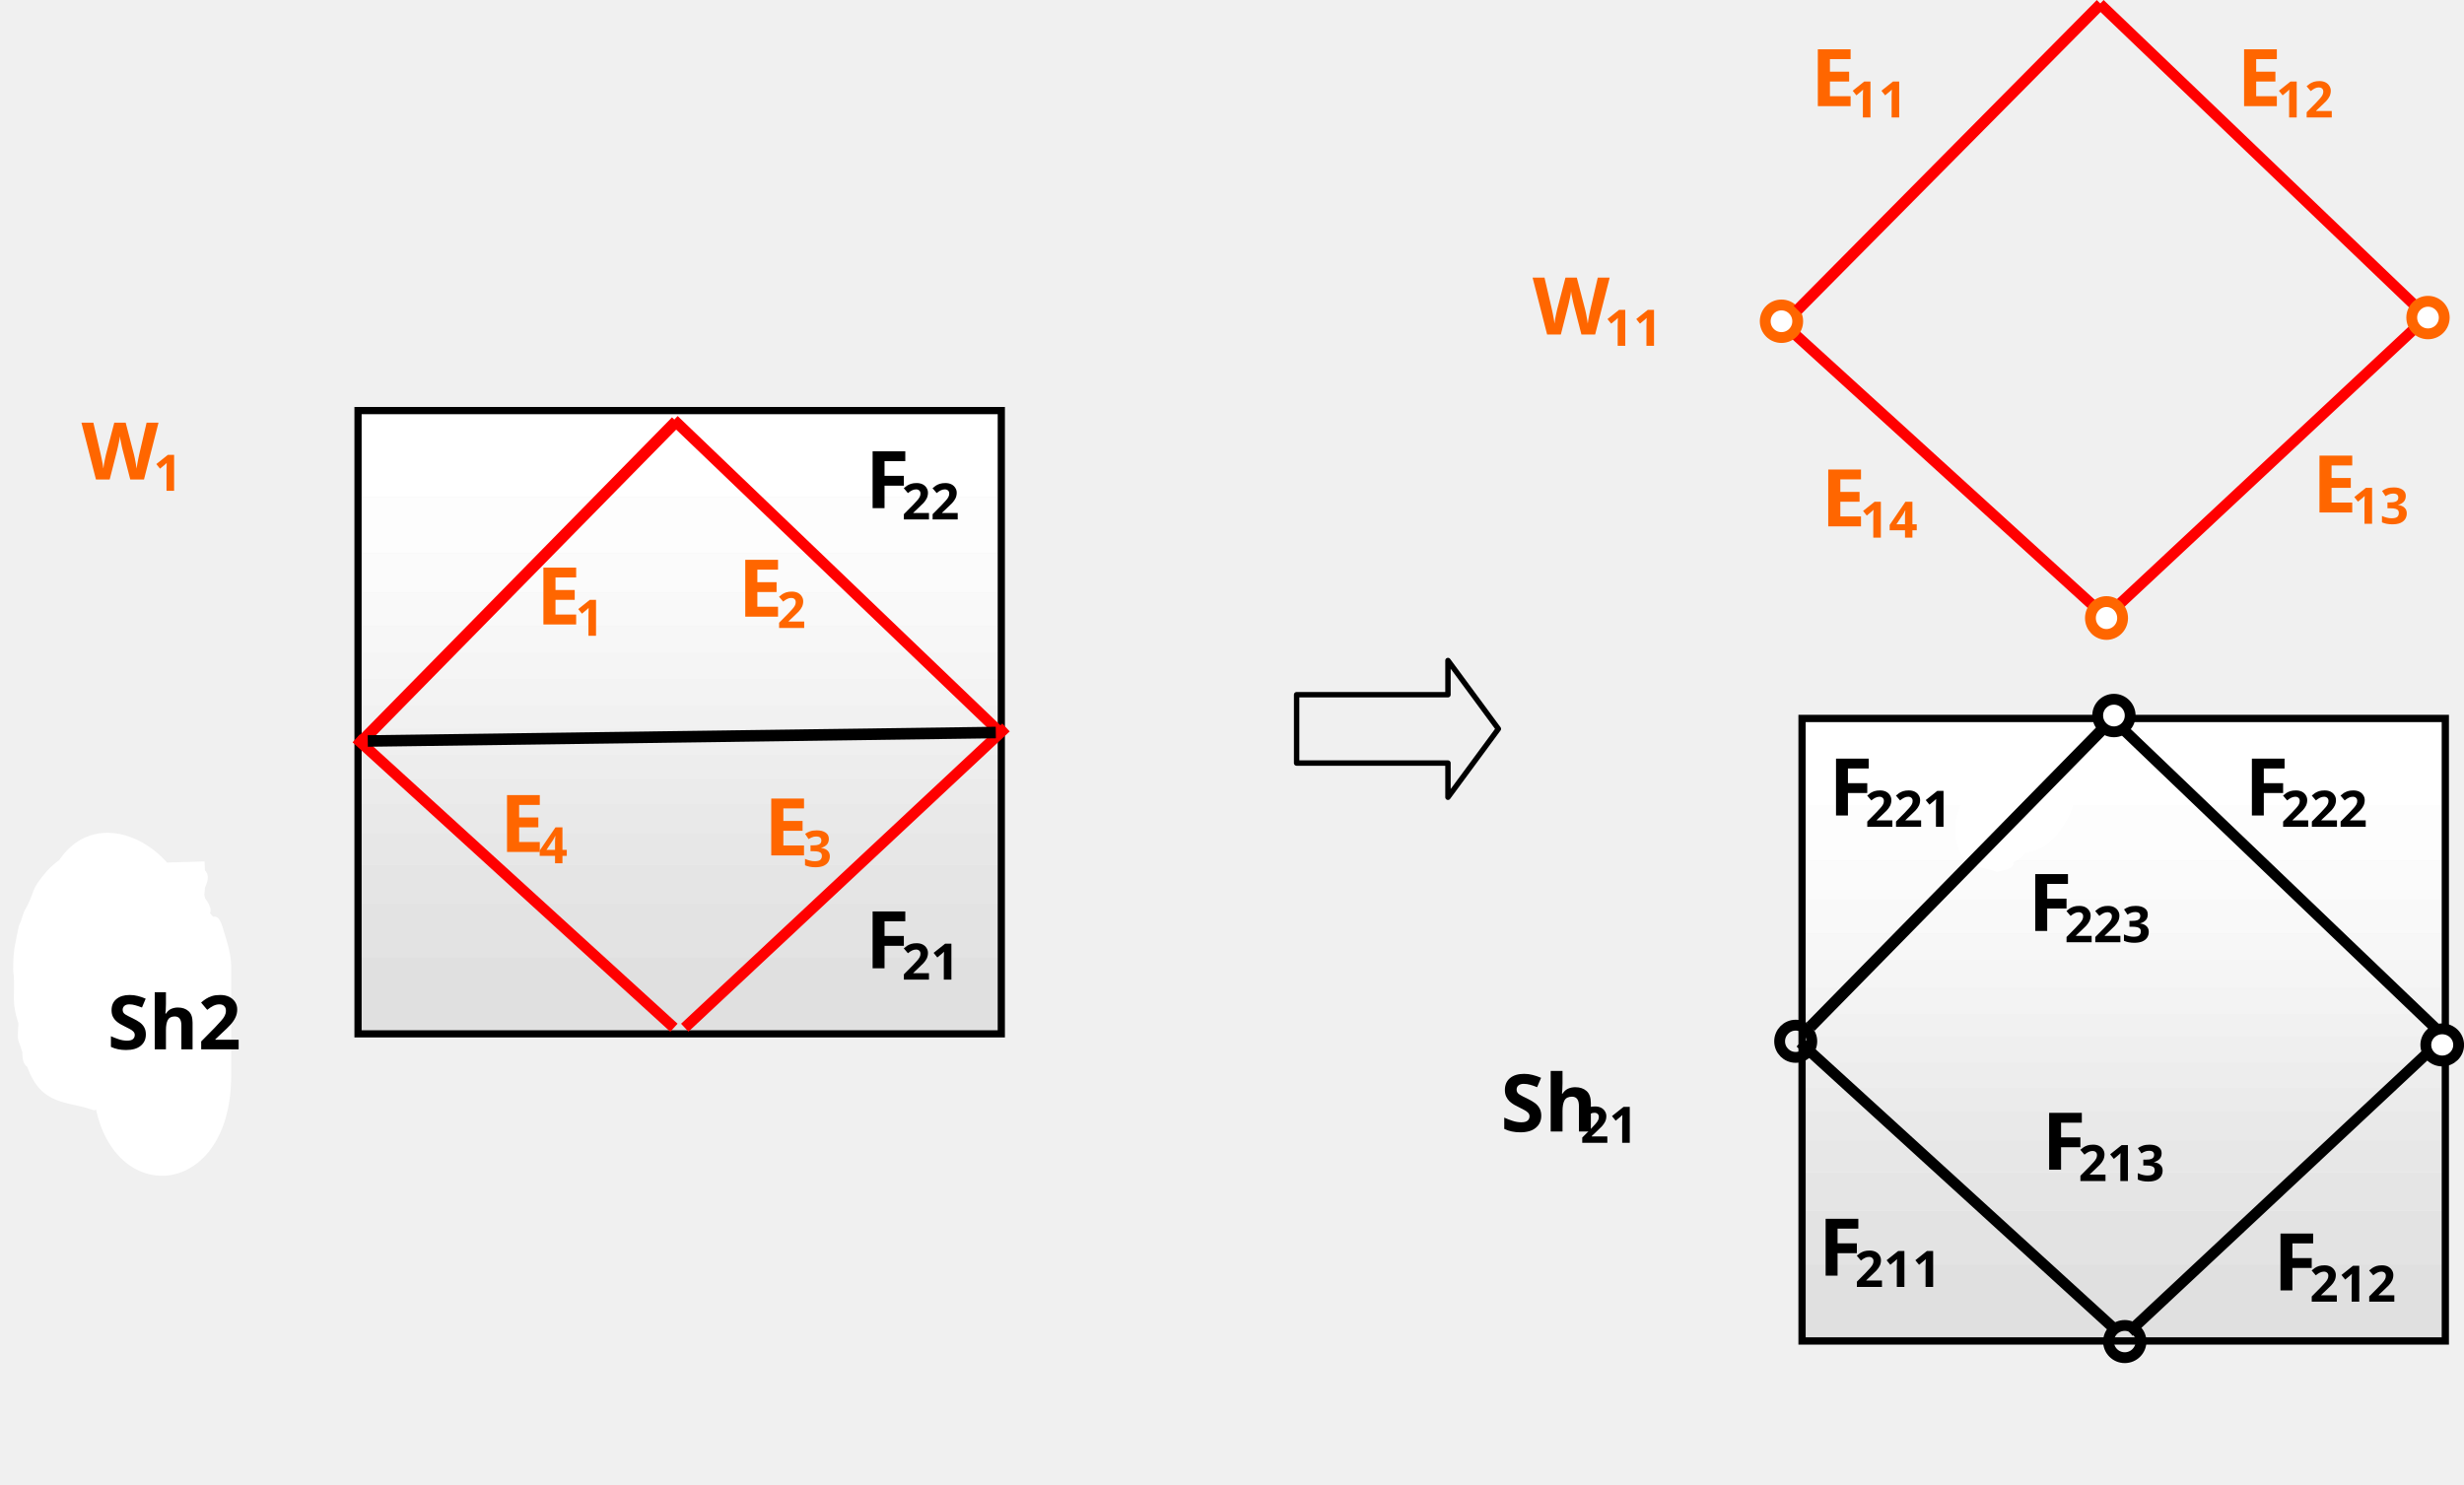
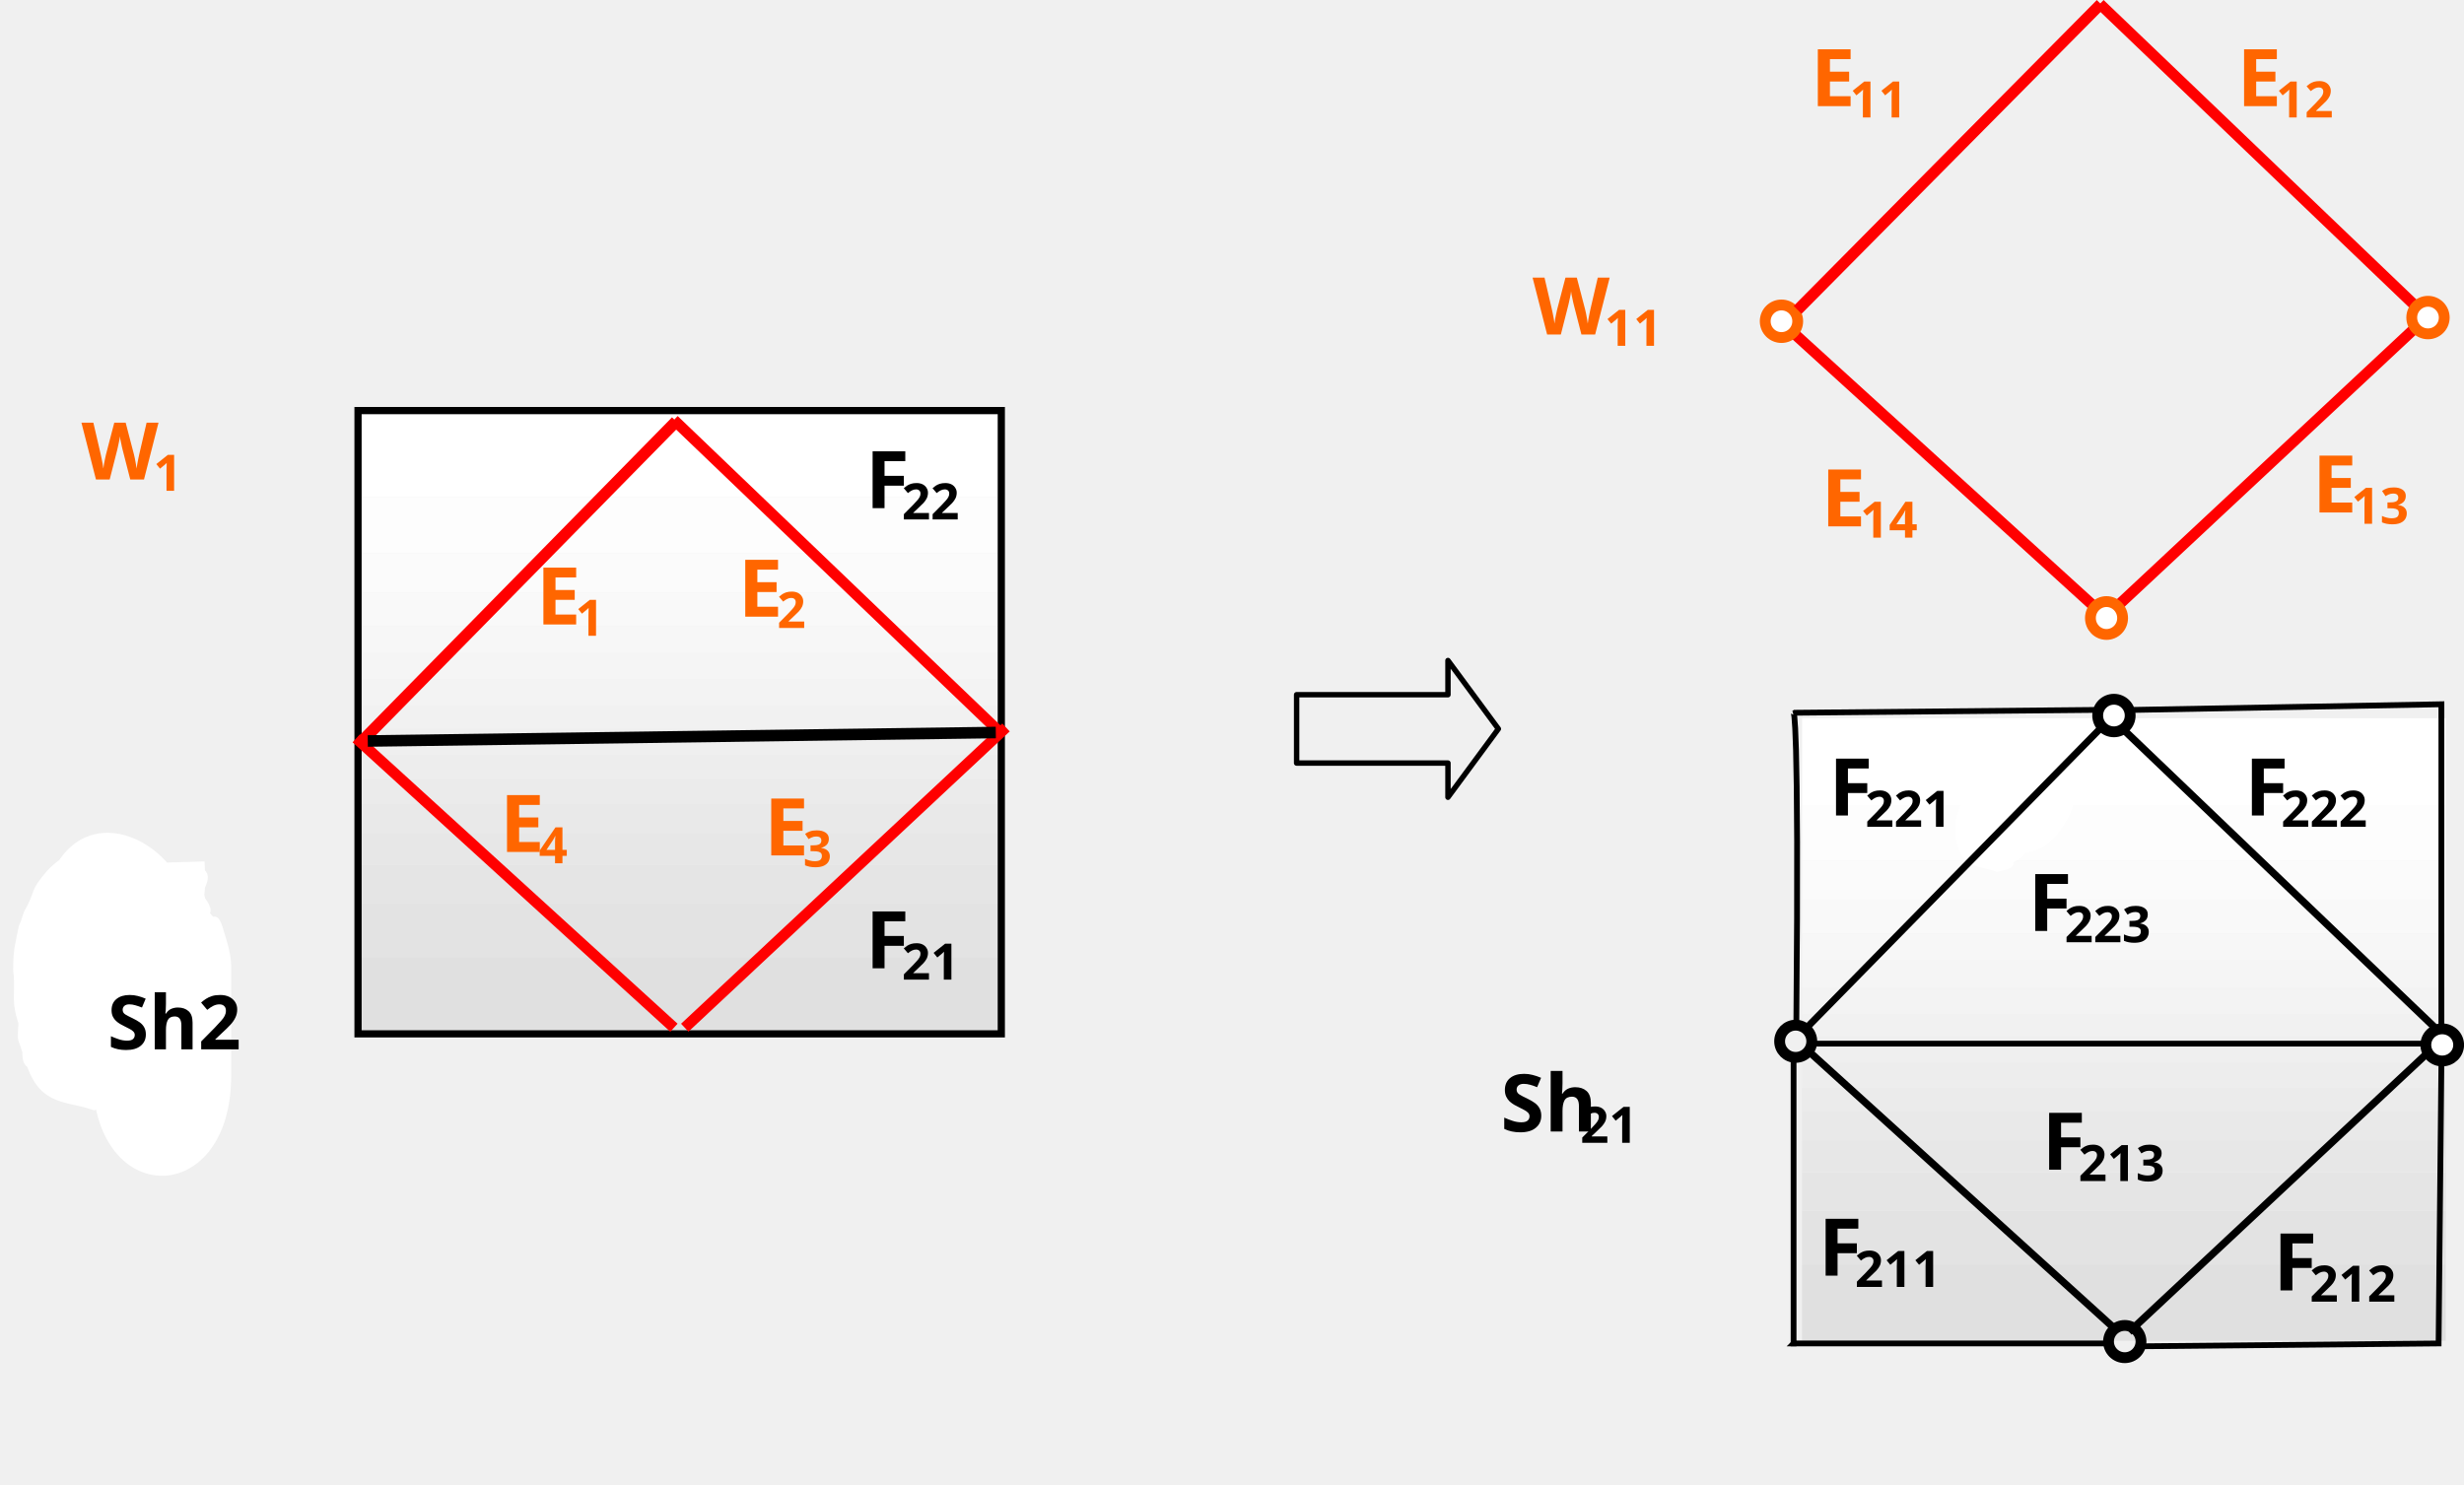
<svg xmlns="http://www.w3.org/2000/svg" width="426.55" height="257.102" id="svg9815" version="1.1">
  <defs id="defs9817">
    <clipPath id="clipEmfPath1" clipPathUnits="userSpaceOnUse">
      <rect id="rect9828" height="18.039" width="32.695" y="166.865" x="10.799" />
    </clipPath>
    <clipPath id="clipEmfPath2" clipPathUnits="userSpaceOnUse">
      <rect id="rect9831" height="18.039" width="20.247" y="164.61" x="150.279" />
    </clipPath>
    <clipPath id="clipEmfPath3" clipPathUnits="userSpaceOnUse">
      <rect id="rect9834" height="18.039" width="20.247" y="84.936" x="150.279" />
    </clipPath>
    <clipPath id="clipEmfPath4" clipPathUnits="userSpaceOnUse">
      <rect id="rect9837" height="17.889" width="20.097" y="79.975" x="14.548" />
    </clipPath>
    <clipPath id="clipEmfPath5" clipPathUnits="userSpaceOnUse">
      <rect id="rect9840" height="17.889" width="30.896" y="220.382" x="393.996" />
    </clipPath>
    <clipPath id="clipEmfPath6" clipPathUnits="userSpaceOnUse">
      <rect id="rect9843" height="18.039" width="33.895" y="138.152" x="389.046" />
    </clipPath>
    <clipPath id="clipEmfPath7" clipPathUnits="userSpaceOnUse">
      <rect id="rect9846" height="18.039" width="30.746" y="217.826" x="315.257" />
    </clipPath>
    <clipPath id="clipEmfPath8" clipPathUnits="userSpaceOnUse">
      <rect id="rect9849" height="18.039" width="34.045" y="138.152" x="317.056" />
    </clipPath>
    <clipPath id="clipEmfPath9" clipPathUnits="userSpaceOnUse">
      <rect id="rect9852" height="18.039" width="33.895" y="158.146" x="351.552" />
    </clipPath>
    <clipPath id="clipEmfPath10" clipPathUnits="userSpaceOnUse">
      <rect id="rect9855" height="18.19" width="34.045" y="199.486" x="353.951" />
    </clipPath>
    <clipPath id="clipEmfPath11" clipPathUnits="userSpaceOnUse">
      <rect id="rect9858" height="18.039" width="28.346" y="54.87" x="265.763" />
    </clipPath>
    <clipPath id="clipEmfPath12" clipPathUnits="userSpaceOnUse">
      <rect id="rect9861" height="18.039" width="32.546" y="172.727" x="7.799" />
    </clipPath>
    <clipPath id="clipEmfPath13" clipPathUnits="userSpaceOnUse">
      <rect id="rect9864" height="18.039" width="28.346" y="15.334" x="313.907" />
    </clipPath>
    <clipPath id="clipEmfPath14" clipPathUnits="userSpaceOnUse">
      <rect id="rect9867" height="18.039" width="28.346" y="15.334" x="387.697" />
    </clipPath>
    <clipPath id="clipEmfPath15" clipPathUnits="userSpaceOnUse">
      <rect id="rect9870" height="17.889" width="28.346" y="85.687" x="400.745" />
    </clipPath>
    <clipPath id="clipEmfPath16" clipPathUnits="userSpaceOnUse">
      <rect id="rect9873" height="17.889" width="28.346" y="88.092" x="315.706" />
    </clipPath>
    <clipPath id="clipEmfPath17" clipPathUnits="userSpaceOnUse">
      <rect id="rect9876" height="17.889" width="32.695" y="192.871" x="260.214" />
    </clipPath>
    <clipPath id="clipEmfPath18" clipPathUnits="userSpaceOnUse">
      <rect id="rect9879" height="17.889" width="28.346" y="105.08" x="93.287" />
    </clipPath>
    <clipPath id="clipEmfPath19" clipPathUnits="userSpaceOnUse">
      <rect id="rect9882" height="18.039" width="28.346" y="103.727" x="128.232" />
    </clipPath>
    <clipPath id="clipEmfPath20" clipPathUnits="userSpaceOnUse">
      <rect id="rect9885" height="18.039" width="28.196" y="145.067" x="132.732" />
    </clipPath>
    <clipPath id="clipEmfPath21" clipPathUnits="userSpaceOnUse">
      <rect id="rect9888" height="17.889" width="28.346" y="144.466" x="86.988" />
    </clipPath>
  </defs>
  <g id="layer1" transform="translate(-161.72,-403.9398)">
    <g id="g9890" transform="translate(161.2701,393.9086)">
      <text id="text9892" style="font-size:13.798px;font-style:normal;font-weight:normal;text-align:start;text-anchor:start;fill:#000000;font-family:Calibri" y="267.134" x="0.45" xml:space="preserve"> </text>
      <text id="text9894" style="font-size:13.798px;font-style:normal;font-weight:bold;text-align:start;text-anchor:start;fill:#000000;font-family:Calibri" y="179.943" x="10.799" xml:space="preserve">Sh</text>
      <text id="text9896" style="font-size:8.699px;font-style:normal;font-weight:bold;text-align:start;text-anchor:start;fill:#000000;font-family:Calibri" y="181.897" x="24.597" xml:space="preserve">2</text>
      <text id="text9898" style="font-size:13.798px;font-style:normal;font-weight:bold;text-align:start;text-anchor:start;fill:#000000;font-family:Calibri" y="179.943" x="29.096" xml:space="preserve"> </text>
      <path id="path9900" d="m 251.112,124.397 0,5.919 -26.2,0 0,11.838 26.2,0 0,5.919 8.727,-11.838 z" clip-path="url(#clipEmfPath1)" style="fill:#ffffff;fill-opacity:1;fill-rule:evenodd;stroke:none" />
      <path id="path9902" d="m 251.112,124.397 0,5.919 -26.2,0 0,11.838 26.2,0 0,5.919 8.727,-11.838 z" style="fill:none;stroke:#000000;stroke-width:0.937px;stroke-linecap:round;stroke-linejoin:round;stroke-opacity:1;stroke-dasharray:none" />
      <path id="path9904" d="m 62.391,81.027 0,15.033 111.435,0 0,-15.033 -111.435,0 z" style="fill:#ffffff;fill-opacity:1;fill-rule:evenodd;stroke:none" />
      <path id="path9906" d="m 62.391,96.06 0,9.771 111.435,0 0,-9.771 -111.435,0 z" style="fill:#fdfdfd;fill-opacity:1;fill-rule:evenodd;stroke:none" />
      <path id="path9908" d="m 62.391,105.831 0,6.765 111.435,0 0,-6.765 -111.435,0 z" style="fill:#fbfbfb;fill-opacity:1;fill-rule:evenodd;stroke:none" />
      <path id="path9910" d="m 62.391,112.596 0,5.863 111.435,0 0,-5.863 -111.435,0 z" style="fill:#f9f9f9;fill-opacity:1;fill-rule:evenodd;stroke:none" />
      <path id="path9912" d="m 62.391,118.459 0,4.66 111.435,0 0,-4.66 -111.435,0 z" style="fill:#f7f7f7;fill-opacity:1;fill-rule:evenodd;stroke:none" />
      <path id="path9914" d="m 62.391,123.119 0,4.51 111.435,0 0,-4.51 -111.435,0 z" style="fill:#f5f5f5;fill-opacity:1;fill-rule:evenodd;stroke:none" />
      <path id="path9916" d="m 62.391,127.629 0,4.66 111.435,0 0,-4.66 -111.435,0 z" style="fill:#f3f3f3;fill-opacity:1;fill-rule:evenodd;stroke:none" />
      <path id="path9918" d="m 62.391,132.289 0,3.909 111.435,0 0,-3.909 -111.435,0 z" style="fill:#f1f1f1;fill-opacity:1;fill-rule:evenodd;stroke:none" />
      <path id="path9920" d="m 62.391,136.198 0,4.51 111.435,0 0,-4.51 -111.435,0 z" style="fill:#efefef;fill-opacity:1;fill-rule:evenodd;stroke:none" />
      <path id="path9922" d="m 62.391,140.707 0,4.209 111.435,0 0,-4.209 -111.435,0 z" style="fill:#ededed;fill-opacity:1;fill-rule:evenodd;stroke:none" />
      <path id="path9924" d="m 62.391,144.917 0,4.36 111.435,0 0,-4.36 -111.435,0 z" style="fill:#ebebeb;fill-opacity:1;fill-rule:evenodd;stroke:none" />
      <path id="path9926" d="m 62.391,149.276 0,4.961 111.435,0 0,-4.961 -111.435,0 z" style="fill:#e9e9e9;fill-opacity:1;fill-rule:evenodd;stroke:none" />
      <path id="path9928" d="m 62.391,154.237 0,5.562 111.435,0 0,-5.562 -111.435,0 z" style="fill:#e7e7e7;fill-opacity:1;fill-rule:evenodd;stroke:none" />
      <path id="path9930" d="m 62.391,159.799 0,6.614 111.435,0 0,-6.614 -111.435,0 z" style="fill:#e5e5e5;fill-opacity:1;fill-rule:evenodd;stroke:none" />
      <path id="path9932" d="m 62.391,166.414 0,9.32 111.435,0 0,-9.32 -111.435,0 z" style="fill:#e3e3e3;fill-opacity:1;fill-rule:evenodd;stroke:none" />
      <path id="path9934" d="m 62.391,175.734 0,13.229 111.435,0 0,-13.229 -111.435,0 z" style="fill:#e0e0e0;fill-opacity:1;fill-rule:evenodd;stroke:none" />
      <path id="path9936" d="m 62.429,81.121 0,107.917 111.36,0 0,-107.917 z" style="fill:none;stroke:#000000;stroke-width:1.247px;stroke-linecap:round;stroke-linejoin:miter;stroke-miterlimit:4;stroke-opacity:1;stroke-dasharray:none" />
      <text id="text9938" style="font-size:13.798px;font-style:normal;font-weight:bold;text-align:start;text-anchor:start;fill:#000000;font-family:Calibri" y="177.688" x="150.279" xml:space="preserve">F</text>
      <text id="text9940" style="font-size:8.699px;font-style:normal;font-weight:bold;text-align:start;text-anchor:start;fill:#000000;font-family:Calibri" y="179.643" x="156.578" xml:space="preserve">21</text>
      <text id="text9942" style="font-size:13.798px;font-style:normal;font-weight:bold;text-align:start;text-anchor:start;fill:#000000;font-family:Calibri" y="177.688" x="165.427" xml:space="preserve"> </text>
      <path id="path9944" d="m 63.123,137.175 109.485,0" clip-path="url(#clipEmfPath2)" style="fill:none;stroke:#000000;stroke-width:1.875px;stroke-linecap:butt;stroke-linejoin:round;stroke-opacity:1;stroke-dasharray:none" />
      <text id="text9946" style="font-size:13.798px;font-style:normal;font-weight:bold;text-align:start;text-anchor:start;fill:#000000;font-family:Calibri" y="98.014" x="150.279" xml:space="preserve">F</text>
      <text id="text9948" style="font-size:8.699px;font-style:normal;font-weight:bold;text-align:start;text-anchor:start;fill:#000000;font-family:Calibri" y="99.968" x="156.578" xml:space="preserve">22</text>
      <text id="text9950" style="font-size:13.798px;font-style:normal;font-weight:bold;text-align:start;text-anchor:start;fill:#000000;font-family:Calibri" y="98.014" x="165.427" xml:space="preserve"> </text>
      <text id="text9952" style="font-size:13.798px;font-style:normal;font-weight:bold;text-align:start;text-anchor:start;fill:#ff6600;font-family:Calibri" y="93.053" x="14.548" xml:space="preserve">W</text>
      <text id="text9954" style="font-size:8.699px;font-style:normal;font-weight:bold;text-align:start;text-anchor:start;fill:#ff6600;font-family:Calibri" y="95.008" x="26.996" xml:space="preserve">1</text>
      <text id="text9956" style="font-size:13.798px;font-style:normal;font-weight:bold;text-align:start;text-anchor:start;fill:#ff6600;font-family:Calibri" y="93.053" x="31.496" xml:space="preserve"> </text>
      <path id="path9958" d="M 62.748,137.87 117.115,80.867" clip-path="url(#clipEmfPath4)" style="fill:none;stroke:#ff0000;stroke-width:1.875px;stroke-linecap:butt;stroke-linejoin:round;stroke-opacity:1;stroke-dasharray:none" />
      <path id="path9960" d="M 117.115,82.746 173.976,137.24" style="fill:none;stroke:#ff0000;stroke-width:1.875px;stroke-linecap:butt;stroke-linejoin:round;stroke-opacity:1;stroke-dasharray:none" />
      <path id="path9962" d="m 174.604,135.991 -55.614,51.985" style="fill:none;stroke:#ff0000;stroke-width:1.875px;stroke-linecap:butt;stroke-linejoin:round;stroke-opacity:1;stroke-dasharray:none" />
      <path id="path9964" d="M 62.12,137.87 117.115,187.976" style="fill:none;stroke:#ff0000;stroke-width:1.875px;stroke-linecap:butt;stroke-linejoin:round;stroke-opacity:1;stroke-dasharray:none" />
      <path id="path9966" d="m 312.407,134.394 0,15.033 111.435,0 0,-15.033 -111.435,0 z" style="fill:#ffffff;fill-opacity:1;fill-rule:evenodd;stroke:none" />
      <path id="path9968" d="m 312.407,149.427 0,9.621 111.435,0 0,-9.621 -111.435,0 z" style="fill:#fdfdfd;fill-opacity:1;fill-rule:evenodd;stroke:none" />
      <path id="path9970" d="m 312.407,159.048 0,6.765 111.435,0 0,-6.765 -111.435,0 z" style="fill:#fbfbfb;fill-opacity:1;fill-rule:evenodd;stroke:none" />
      <path id="path9972" d="m 312.407,165.812 0,5.863 111.435,0 0,-5.863 -111.435,0 z" style="fill:#f9f9f9;fill-opacity:1;fill-rule:evenodd;stroke:none" />
      <path id="path9974" d="m 312.407,171.675 0,4.66 111.435,0 0,-4.66 -111.435,0 z" style="fill:#f7f7f7;fill-opacity:1;fill-rule:evenodd;stroke:none" />
      <path id="path9976" d="m 312.407,176.335 0,4.66 111.435,0 0,-4.66 -111.435,0 z" style="fill:#f5f5f5;fill-opacity:1;fill-rule:evenodd;stroke:none" />
      <path id="path9978" d="m 312.407,180.995 0,4.66 111.435,0 0,-4.66 -111.435,0 z" style="fill:#f3f3f3;fill-opacity:1;fill-rule:evenodd;stroke:none" />
      <path id="path9980" d="m 312.407,185.656 0,3.758 111.435,0 0,-3.758 -111.435,0 z" style="fill:#f1f1f1;fill-opacity:1;fill-rule:evenodd;stroke:none" />
      <path id="path9982" d="m 312.407,189.414 0,4.66 111.435,0 0,-4.66 -111.435,0 z" style="fill:#efefef;fill-opacity:1;fill-rule:evenodd;stroke:none" />
      <path id="path9984" d="m 312.407,194.074 0,4.209 111.435,0 0,-4.209 -111.435,0 z" style="fill:#ededed;fill-opacity:1;fill-rule:evenodd;stroke:none" />
      <path id="path9986" d="m 312.407,198.283 0,4.209 111.435,0 0,-4.209 -111.435,0 z" style="fill:#ebebeb;fill-opacity:1;fill-rule:evenodd;stroke:none" />
      <path id="path9988" d="m 312.407,202.492 0,4.961 111.435,0 0,-4.961 -111.435,0 z" style="fill:#e9e9e9;fill-opacity:1;fill-rule:evenodd;stroke:none" />
      <path id="path9990" d="m 312.407,207.453 0,5.562 111.435,0 0,-5.562 -111.435,0 z" style="fill:#e7e7e7;fill-opacity:1;fill-rule:evenodd;stroke:none" />
      <path id="path9992" d="m 312.407,213.015 0,6.614 111.435,0 0,-6.614 -111.435,0 z" style="fill:#e5e5e5;fill-opacity:1;fill-rule:evenodd;stroke:none" />
      <path id="path9994" d="m 312.407,219.63 0,9.32 111.435,0 0,-9.32 -111.435,0 z" style="fill:#e3e3e3;fill-opacity:1;fill-rule:evenodd;stroke:none" />
      <path id="path9996" d="m 312.407,228.95 0,13.229 111.435,0 0,-13.229 -111.435,0 z" style="fill:#e0e0e0;fill-opacity:1;fill-rule:evenodd;stroke:none" />
-       <path id="path9998" d="m 312.407,134.431 0,107.786 111.36,0 0,-107.786 z" style="fill:none;stroke:#000000;stroke-width:1.256px;stroke-linecap:round;stroke-linejoin:miter;stroke-miterlimit:4;stroke-opacity:1;stroke-dasharray:none" />
      <text id="text10000" style="font-size:13.798px;font-style:normal;font-weight:bold;text-align:start;text-anchor:start;fill:#000000;font-family:Calibri" y="233.46" x="393.996" xml:space="preserve">F</text>
      <text id="text10002" style="font-size:8.699px;font-style:normal;font-weight:bold;text-align:start;text-anchor:start;fill:#000000;font-family:Calibri" y="235.414" x="400.295" xml:space="preserve">212</text>
      <text id="text10004" style="font-size:13.798px;font-style:normal;font-weight:bold;text-align:start;text-anchor:start;fill:#000000;font-family:Calibri" y="233.46" x="413.643" xml:space="preserve"> </text>
      <path id="path10006" d="m 313.157,190.353 109.541,0" clip-path="url(#clipEmfPath5)" style="fill:none;stroke:#000000;stroke-width:1.875px;stroke-linecap:butt;stroke-linejoin:round;stroke-opacity:1;stroke-dasharray:none" />
      <text id="text10008" style="font-size:13.798px;font-style:normal;font-weight:bold;text-align:start;text-anchor:start;fill:#000000;font-family:Calibri" y="151.23" x="389.046" xml:space="preserve">F</text>
      <text id="text10010" style="font-size:8.699px;font-style:normal;font-weight:bold;text-align:start;text-anchor:start;fill:#000000;font-family:Calibri" y="153.185" x="395.345" xml:space="preserve">222</text>
      <text id="text10012" style="font-size:13.798px;font-style:normal;font-weight:bold;text-align:start;text-anchor:start;fill:#000000;font-family:Calibri" y="151.23" x="408.694" xml:space="preserve"> </text>
      <path id="path10014" d="m 368.274,239.53 c -1.556,0 -2.812,1.259 -2.812,2.781 0,1.541 1.256,2.8 2.812,2.8 1.556,0 2.812,-1.259 2.812,-2.8 0,-1.522 -1.256,-2.781 -2.812,-2.781" clip-path="url(#clipEmfPath6)" style="fill:#ffffff;fill-opacity:1;fill-rule:evenodd;stroke:none" />
      <path id="path10016" d="m 368.274,239.53 c -1.556,0 -2.812,1.259 -2.812,2.781 0,1.541 1.256,2.8 2.812,2.8 1.556,0 2.812,-1.259 2.812,-2.8 0,-1.522 -1.256,-2.781 -2.812,-2.781" style="fill:none;stroke:#000000;stroke-width:1.875px;stroke-linecap:round;stroke-linejoin:round;stroke-opacity:1;stroke-dasharray:none" />
      <text id="text10018" style="font-size:13.798px;font-style:normal;font-weight:bold;text-align:start;text-anchor:start;fill:#000000;font-family:Calibri" y="230.905" x="315.257" xml:space="preserve">F</text>
      <text id="text10020" style="font-size:8.699px;font-style:normal;font-weight:bold;text-align:start;text-anchor:start;fill:#000000;font-family:Calibri" y="232.859" x="321.556" xml:space="preserve">211</text>
      <text id="text10022" style="font-size:13.798px;font-style:normal;font-weight:bold;text-align:start;text-anchor:start;fill:#000000;font-family:Calibri" y="230.905" x="334.904" xml:space="preserve"> </text>
      <text id="text10024" style="font-size:13.798px;font-style:normal;font-weight:bold;text-align:start;text-anchor:start;fill:#000000;font-family:Calibri" y="151.23" x="317.056" xml:space="preserve">F</text>
      <text id="text10026" style="font-size:8.699px;font-style:normal;font-weight:bold;text-align:start;text-anchor:start;fill:#000000;font-family:Calibri" y="153.185" x="323.355" xml:space="preserve">221</text>
      <text id="text10028" style="font-size:13.798px;font-style:normal;font-weight:bold;text-align:start;text-anchor:start;fill:#000000;font-family:Calibri" y="151.23" x="336.704" xml:space="preserve"> </text>
      <path id="path10030" d="M 312.707,190.541 367.074,133.548" clip-path="url(#clipEmfPath8)" style="fill:none;stroke:#000000;stroke-width:1.875px;stroke-linecap:butt;stroke-linejoin:round;stroke-opacity:1;stroke-dasharray:none" />
-       <path id="path10032" d="m 367.074,135.427 56.936,54.494" style="fill:none;stroke:#000000;stroke-width:1.875px;stroke-linecap:butt;stroke-linejoin:round;stroke-opacity:1;stroke-dasharray:none" />
-       <path id="path10034" d="m 424.629,188.662 -55.605,51.995" style="fill:none;stroke:#000000;stroke-width:1.875px;stroke-linecap:butt;stroke-linejoin:round;stroke-opacity:1;stroke-dasharray:none" />
-       <path id="path10036" d="m 312.088,190.541 54.986,50.116" style="fill:none;stroke:#000000;stroke-width:1.875px;stroke-linecap:butt;stroke-linejoin:round;stroke-opacity:1;stroke-dasharray:none" />
+       <path id="path10032" d="m 367.074,135.427 56.936,54.494" style="fill:none;stroke:#000000;stroke-width:1.275;stroke-linecap:butt;stroke-linejoin:round;stroke-opacity:1;stroke-dasharray:none;stroke-miterlimit:4" />
+       <path id="path10034" d="m 424.629,188.662 -55.605,51.995" style="fill:none;stroke:#000000;stroke-width:1.275;stroke-linecap:butt;stroke-linejoin:round;stroke-opacity:1;stroke-dasharray:none;stroke-miterlimit:4" />
+       <path id="path10036" d="m 314.038,192.491 52.149,47.279" style="fill:none;stroke:#000000;stroke-width:1.273;stroke-linecap:butt;stroke-linejoin:round;stroke-opacity:1;stroke-dasharray:none;stroke-miterlimit:4" />
      <path id="path10038" d="m 366.399,131.105 c -1.556,0 -2.812,1.259 -2.812,2.819 0,1.56 1.256,2.819 2.812,2.819 1.556,0 2.812,-1.259 2.812,-2.819 0,-1.56 -1.256,-2.819 -2.812,-2.819" style="fill:#ffffff;fill-opacity:1;fill-rule:evenodd;stroke:none" />
      <path id="path10040" d="m 366.399,131.105 c -1.556,0 -2.812,1.259 -2.812,2.819 0,1.56 1.256,2.819 2.812,2.819 1.556,0 2.812,-1.259 2.812,-2.819 0,-1.56 -1.256,-2.819 -2.812,-2.819" style="fill:none;stroke:#000000;stroke-width:1.875px;stroke-linecap:round;stroke-linejoin:round;stroke-opacity:1;stroke-dasharray:none" />
      <text id="text10042" style="font-size:13.798px;font-style:normal;font-weight:bold;text-align:start;text-anchor:start;fill:#000000;font-family:Calibri" y="171.224" x="351.552" xml:space="preserve">F</text>
      <text id="text10044" style="font-size:8.699px;font-style:normal;font-weight:bold;text-align:start;text-anchor:start;fill:#000000;font-family:Calibri" y="173.178" x="357.851" xml:space="preserve">223</text>
      <text id="text10046" style="font-size:13.798px;font-style:normal;font-weight:bold;text-align:start;text-anchor:start;fill:#000000;font-family:Calibri" y="171.224" x="371.199" xml:space="preserve"> </text>
      <text id="text10048" style="font-size:13.798px;font-style:normal;font-weight:bold;text-align:start;text-anchor:start;fill:#000000;font-family:Calibri" y="212.564" x="353.951" xml:space="preserve">F</text>
      <text id="text10050" style="font-size:8.699px;font-style:normal;font-weight:bold;text-align:start;text-anchor:start;fill:#000000;font-family:Calibri" y="214.519" x="360.25" xml:space="preserve">213</text>
      <text id="text10052" style="font-size:13.798px;font-style:normal;font-weight:bold;text-align:start;text-anchor:start;fill:#000000;font-family:Calibri" y="212.564" x="373.599" xml:space="preserve"> </text>
      <path id="path10054" d="M 309.52,65.844 363.962,8.832" clip-path="url(#clipEmfPath10)" style="fill:none;stroke:#ff0000;stroke-width:1.875px;stroke-linecap:butt;stroke-linejoin:round;stroke-opacity:1;stroke-dasharray:none" />
      <path id="path10056" d="m 363.962,10.711 56.917,54.494" style="fill:none;stroke:#ff0000;stroke-width:1.875px;stroke-linecap:butt;stroke-linejoin:round;stroke-opacity:1;stroke-dasharray:none" />
      <path id="path10058" d="M 420.879,64.641 365.275,116.58" style="fill:none;stroke:#ff0000;stroke-width:1.875px;stroke-linecap:butt;stroke-linejoin:round;stroke-opacity:1;stroke-dasharray:none" />
      <path id="path10060" d="m 308.901,65.844 55.061,50.097" style="fill:none;stroke:#ff0000;stroke-width:1.875px;stroke-linecap:butt;stroke-linejoin:round;stroke-opacity:1;stroke-dasharray:none" />
      <text id="text10062" style="font-size:13.798px;font-style:normal;font-weight:bold;text-align:start;text-anchor:start;fill:#ff6600;font-family:Calibri" y="67.948" x="265.763" xml:space="preserve">W</text>
      <text id="text10064" style="font-size:8.699px;font-style:normal;font-weight:bold;text-align:start;text-anchor:start;fill:#ff6600;font-family:Calibri" y="69.903" x="278.212" xml:space="preserve">11</text>
      <text id="text10066" style="font-size:13.798px;font-style:normal;font-weight:bold;text-align:start;text-anchor:start;fill:#ff6600;font-family:Calibri" y="67.948" x="287.06" xml:space="preserve"> </text>
      <text id="text10068" style="font-size:13.798px;font-style:normal;font-weight:bold;text-align:start;text-anchor:start;fill:#000000;font-family:Calibri" y="185.806" x="7.799" xml:space="preserve">Sh</text>
      <text id="text10070" style="font-size:8.699px;font-style:normal;font-weight:bold;text-align:start;text-anchor:start;fill:#000000;font-family:Calibri" y="187.76" x="21.597" xml:space="preserve">2</text>
      <text id="text10072" style="font-size:13.798px;font-style:normal;font-weight:bold;text-align:start;text-anchor:start;fill:#000000;font-family:Calibri" y="185.806" x="26.096" xml:space="preserve"> </text>
      <path id="path10074" d="m 311.301,187.535 c -1.519,0 -2.775,1.259 -2.775,2.8 0,1.541 1.256,2.781 2.775,2.781 1.537,0 2.793,-1.24 2.793,-2.781 0,-1.541 -1.256,-2.8 -2.793,-2.8" clip-path="url(#clipEmfPath12)" style="fill:#ffffff;fill-opacity:1;fill-rule:evenodd;stroke:none" />
      <path id="path10076" d="m 311.301,187.535 c -1.519,0 -2.775,1.259 -2.775,2.8 0,1.541 1.256,2.781 2.775,2.781 1.537,0 2.793,-1.24 2.793,-2.781 0,-1.541 -1.256,-2.8 -2.793,-2.8" style="fill:none;stroke:#000000;stroke-width:1.875px;stroke-linecap:round;stroke-linejoin:round;stroke-opacity:1;stroke-dasharray:none" />
      <path id="path10078" d="m 423.223,188.174 c -1.556,0 -2.831,1.24 -2.831,2.781 0,1.541 1.275,2.781 2.831,2.781 1.575,0 2.85,-1.24 2.85,-2.781 0,-1.541 -1.275,-2.781 -2.85,-2.781" style="fill:#ffffff;fill-opacity:1;fill-rule:evenodd;stroke:none" />
      <path id="path10080" d="m 423.223,188.174 c -1.556,0 -2.831,1.24 -2.831,2.781 0,1.541 1.275,2.781 2.831,2.781 1.575,0 2.85,-1.24 2.85,-2.781 0,-1.541 -1.275,-2.781 -2.85,-2.781" style="fill:none;stroke:#000000;stroke-width:1.875px;stroke-linecap:round;stroke-linejoin:round;stroke-opacity:1;stroke-dasharray:none" />
      <path id="path10082" d="m 308.845,62.837 c -1.556,0 -2.812,1.259 -2.812,2.819 0,1.56 1.256,2.819 2.812,2.819 1.556,0 2.812,-1.259 2.812,-2.819 0,-1.56 -1.256,-2.819 -2.812,-2.819" style="fill:#ffffff;fill-opacity:1;fill-rule:evenodd;stroke:none" />
      <path id="path10084" d="m 308.845,62.837 c -1.556,0 -2.812,1.259 -2.812,2.819 0,1.56 1.256,2.819 2.812,2.819 1.556,0 2.812,-1.259 2.812,-2.819 0,-1.56 -1.256,-2.819 -2.812,-2.819" style="fill:none;stroke:#ff6600;stroke-width:1.875px;stroke-linecap:round;stroke-linejoin:round;stroke-opacity:1;stroke-dasharray:none" />
      <path id="path10086" d="m 420.767,62.198 c -1.556,0 -2.812,1.278 -2.812,2.819 0,1.56 1.256,2.819 2.812,2.819 1.556,0 2.812,-1.259 2.812,-2.819 0,-1.541 -1.256,-2.819 -2.812,-2.819" style="fill:#ffffff;fill-opacity:1;fill-rule:evenodd;stroke:none" />
      <path id="path10088" d="m 420.767,62.198 c -1.556,0 -2.812,1.278 -2.812,2.819 0,1.56 1.256,2.819 2.812,2.819 1.556,0 2.812,-1.259 2.812,-2.819 0,-1.541 -1.256,-2.819 -2.812,-2.819" style="fill:none;stroke:#ff6600;stroke-width:1.875px;stroke-linecap:round;stroke-linejoin:round;stroke-opacity:1;stroke-dasharray:none" />
      <path id="path10090" d="m 365.106,114.193 c -1.519,0 -2.775,1.278 -2.775,2.856 0,1.578 1.256,2.837 2.775,2.837 1.537,0 2.793,-1.259 2.793,-2.837 0,-1.578 -1.256,-2.856 -2.793,-2.856" style="fill:#ffffff;fill-opacity:1;fill-rule:evenodd;stroke:none" />
      <path id="path10092" d="m 365.106,114.193 c -1.519,0 -2.775,1.278 -2.775,2.856 0,1.578 1.256,2.837 2.775,2.837 1.537,0 2.793,-1.259 2.793,-2.837 0,-1.578 -1.256,-2.856 -2.793,-2.856" style="fill:none;stroke:#ff6600;stroke-width:1.875px;stroke-linecap:round;stroke-linejoin:round;stroke-opacity:1;stroke-dasharray:none" />
      <text id="text10094" style="font-size:13.798px;font-style:normal;font-weight:bold;text-align:start;text-anchor:start;fill:#ff6600;font-family:Calibri" y="28.412" x="313.907" xml:space="preserve">E</text>
      <text id="text10096" style="font-size:8.699px;font-style:normal;font-weight:bold;text-align:start;text-anchor:start;fill:#ff6600;font-family:Calibri" y="30.366" x="320.656" xml:space="preserve">11</text>
      <text id="text10098" style="font-size:13.798px;font-style:normal;font-weight:bold;text-align:start;text-anchor:start;fill:#ff6600;font-family:Calibri" y="28.412" x="329.505" xml:space="preserve"> </text>
      <text id="text10100" style="font-size:13.798px;font-style:normal;font-weight:bold;text-align:start;text-anchor:start;fill:#ff6600;font-family:Calibri" y="28.412" x="387.697" xml:space="preserve">E</text>
      <text id="text10102" style="font-size:8.699px;font-style:normal;font-weight:bold;text-align:start;text-anchor:start;fill:#ff6600;font-family:Calibri" y="30.366" x="394.446" xml:space="preserve">12</text>
      <text id="text10104" style="font-size:13.798px;font-style:normal;font-weight:bold;text-align:start;text-anchor:start;fill:#ff6600;font-family:Calibri" y="28.412" x="403.294" xml:space="preserve"> </text>
      <text id="text10106" style="font-size:13.798px;font-style:normal;font-weight:bold;text-align:start;text-anchor:start;fill:#ff6600;font-family:Calibri" y="98.766" x="400.745" xml:space="preserve">E</text>
      <text id="text10108" style="font-size:8.699px;font-style:normal;font-weight:bold;text-align:start;text-anchor:start;fill:#ff6600;font-family:Calibri" y="100.72" x="407.494" xml:space="preserve">13</text>
      <text id="text10110" style="font-size:13.798px;font-style:normal;font-weight:bold;text-align:start;text-anchor:start;fill:#ff6600;font-family:Calibri" y="98.766" x="416.343" xml:space="preserve"> </text>
      <text id="text10112" style="font-size:13.798px;font-style:normal;font-weight:bold;text-align:start;text-anchor:start;fill:#ff6600;font-family:Calibri" y="101.171" x="315.706" xml:space="preserve">E</text>
      <text id="text10114" style="font-size:8.699px;font-style:normal;font-weight:bold;text-align:start;text-anchor:start;fill:#ff6600;font-family:Calibri" y="103.125" x="322.456" xml:space="preserve">14</text>
      <text id="text10116" style="font-size:13.798px;font-style:normal;font-weight:bold;text-align:start;text-anchor:start;fill:#ff6600;font-family:Calibri" y="101.171" x="331.304" xml:space="preserve"> </text>
      <text id="text10118" style="font-size:13.798px;font-style:normal;font-weight:bold;text-align:start;text-anchor:start;fill:#000000;font-family:Calibri" y="205.95" x="260.214" xml:space="preserve">Sh</text>
      <text id="text10120" style="font-size:8.699px;font-style:normal;font-weight:bold;text-align:start;text-anchor:start;fill:#000000;font-family:Calibri" y="207.904" x="274.012" xml:space="preserve">21</text>
      <text id="text10122" style="font-size:13.798px;font-style:normal;font-weight:bold;text-align:start;text-anchor:start;fill:#000000;font-family:Calibri" y="205.95" x="283.011" xml:space="preserve"> </text>
      <text id="text10124" style="font-size:13.798px;font-style:normal;font-weight:bold;text-align:start;text-anchor:start;fill:#ff6600;font-family:Calibri" y="118.158" x="93.287" xml:space="preserve">E</text>
      <text id="text10126" style="font-size:8.699px;font-style:normal;font-weight:bold;text-align:start;text-anchor:start;fill:#ff6600;font-family:Calibri" y="120.112" x="100.036" xml:space="preserve">1</text>
      <text id="text10128" style="font-size:13.798px;font-style:normal;font-weight:bold;text-align:start;text-anchor:start;fill:#ff6600;font-family:Calibri" y="118.158" x="104.386" xml:space="preserve"> </text>
      <text id="text10130" style="font-size:13.798px;font-style:normal;font-weight:bold;text-align:start;text-anchor:start;fill:#ff6600;font-family:Calibri" y="116.805" x="128.232" xml:space="preserve">E</text>
      <text id="text10132" style="font-size:8.699px;font-style:normal;font-weight:bold;text-align:start;text-anchor:start;fill:#ff6600;font-family:Calibri" y="118.759" x="134.981" xml:space="preserve">2</text>
      <text id="text10134" style="font-size:13.798px;font-style:normal;font-weight:bold;text-align:start;text-anchor:start;fill:#ff6600;font-family:Calibri" y="116.805" x="139.331" xml:space="preserve"> </text>
      <text id="text10136" style="font-size:13.798px;font-style:normal;font-weight:bold;text-align:start;text-anchor:start;fill:#ff6600;font-family:Calibri" y="158.146" x="132.732" xml:space="preserve">E</text>
      <text id="text10138" style="font-size:8.699px;font-style:normal;font-weight:bold;text-align:start;text-anchor:start;fill:#ff6600;font-family:Calibri" y="160.1" x="139.481" xml:space="preserve">3</text>
      <text id="text10140" style="font-size:13.798px;font-style:normal;font-weight:bold;text-align:start;text-anchor:start;fill:#ff6600;font-family:Calibri" y="158.146" x="143.83" xml:space="preserve"> </text>
      <text id="text10142" style="font-size:13.798px;font-style:normal;font-weight:bold;text-align:start;text-anchor:start;fill:#ff6600;font-family:Calibri" y="157.544" x="86.988" xml:space="preserve">E</text>
      <text id="text10144" style="font-size:8.699px;font-style:normal;font-weight:bold;text-align:start;text-anchor:start;fill:#ff6600;font-family:Calibri" y="159.499" x="93.737" xml:space="preserve">4</text>
      <text id="text10146" style="font-size:13.798px;font-style:normal;font-weight:bold;text-align:start;text-anchor:start;fill:#ff6600;font-family:Calibri" y="157.544" x="98.086" xml:space="preserve"> </text>
+       <path style="fill:none;stroke:#000000;stroke-width:1px;stroke-linecap:butt;stroke-linejoin:miter;stroke-opacity:1" d="m 311.423,186.817 c 0.481,-53.871 -0.481,-53.372 -0.481,-53.372 l 0,0 52.891,-0.499 0,0" id="path15317" />
+       <path style="fill:none;stroke:#000000;stroke-width:1px;stroke-linecap:butt;stroke-linejoin:miter;stroke-opacity:1" d="m 310.942,193.184 0,49.953" id="path15319" />
+       <path style="fill:none;stroke:#000000;stroke-width:1px;stroke-linecap:butt;stroke-linejoin:miter;stroke-opacity:1" d="m 365.343,232.616 -54.85,0 0.49,-0.49" id="path15321" transform="translate(0.44994,10.03125)" />
+       <path style="fill:none;stroke:#000000;stroke-width:1px;stroke-linecap:butt;stroke-linejoin:miter;stroke-opacity:1" d="m 370.73,233.105 51.422,-0.49 0.49,-48.974 0,0" id="path15323" transform="translate(0.44994,10.03125)" />
+       <path style="fill:none;stroke:#000000;stroke-width:1.009px;stroke-linecap:butt;stroke-linejoin:miter;stroke-opacity:1" d="m 369.225,132.959 53.862,-0.988 0,55.821 0,0" id="path15325" />
+       <path style="fill:none;stroke:#000000;stroke-width:1px;stroke-linecap:butt;stroke-linejoin:miter;stroke-opacity:1" d="m 313.921,180.704 106.273,0" id="path15327" transform="translate(0.44994,10.03125)" />
    </g>
    <path transform="translate(161.72,403.9398)" d="m 17.047,186.262 c 0,-2.794 0,-5.588 0,-8.382 0,-1.616 0,-3.232 0,-4.848 0,-1.527 0,-3.054 0,-4.581 0,-0.251 0,-0.502 0,-0.753 0,-0.252 0,-0.503 0,-0.755 0,-3.488 1.675,6.066 0.399,2.633 -0.368,-0.991 -0.679,-2.002 -1.019,-3.003 1.662,2.261 3.509,4.398 4.987,6.784 0.24,0.388 -0.874,-0.342 -1.197,-0.664 -1.645,-1.645 -2.972,-3.594 -4.661,-5.193 -0.556,-0.527 1.587,2.619 1.227,1.942 -3.145,-5.922 -2.462,-4.426 -1.717,-2.671 -2.116,-5.627 -1.206,-2.285 -1.969,-7.169 -0.074,-0.476 0.175,0.954 0.167,1.436 -0.003,0.176 -0.144,-0.325 -0.181,-0.497 -0.837,-3.885 -0.672,-2.643 -0.719,-6.02 0.146,-1.123 0.204,-2.213 0.143,-3.334 7.317,0.025 14.775,-1.355 21.951,0.073 1.378,0.274 -0.395,2.793 -0.804,4.137 -0.755,2.484 -1.626,3.495 -2.771,5.628 -0.043,0.08 -0.041,0.176 -0.061,0.264 -0.327,0.594 -0.654,1.189 -0.981,1.783 0.367,-0.813 0.44,-1.839 1.101,-2.439 0.472,-0.429 -0.242,1.257 -0.459,1.856 -1.723,4.755 -0.879,2.076 -2.798,5.664 -0.142,0.266 0.408,-0.453 0.542,-0.723 0.216,-0.432 0.334,-0.908 0.501,-1.362 -0.601,1.022 -0.073,2.554 -0.463,3.65 -0.666,1.87 -1.342,3.737 -2.031,5.599 -0.03,0.081 -0.16,0.307 -0.126,0.228 0.358,-0.837 0.733,-1.668 1.1,-2.502 0.73,-5.073 0.477,-0.949 -1.878,5.83 -0.173,0.497 -1.207,1.714 -0.98,1.239 0.501,-1.05 1.328,-1.926 1.813,-2.984 0.314,-0.685 0.372,-1.461 0.559,-2.192 0.24,2.016 0.241,4.06 0.169,6.088 -0.005,0.121 0.105,0.366 -0.016,0.363 -7.325,-0.163 -14.702,0.13 -21.963,-0.852 -0.699,-0.095 0.003,-1.411 0.005,-2.117 0.004,-2.304 0.008,-4.608 0.009,-6.912 -0.236,-3.757 1.63,-7.388 3.977,-10.2 0.311,-0.373 -0.383,1.146 -0.868,1.17 -0.444,0.022 0.796,-1.582 0.659,-1.159 -0.211,0.648 -0.588,1.23 -0.882,1.845 2.352,-5.398 0.022,-1.021 6.091,-7.569 0.315,-0.34 -0.885,0.39 -1.167,0.758 -1.257,1.64 -1.684,4.025 -3.391,5.188 -1.153,0.786 4.211,-7.703 1.167,-2.821 -2.633,-6.003 -0.21,4.544 -0.926,3.552 -0.181,-0.252 -0.148,-4.167 -0.143,-4.774 0.007,-0.271 -0.132,-1.038 0.021,-0.814 2.312,3.373 4.64,6.759 6.537,10.382 0.235,0.45 -1.912,-0.54 -1.407,-0.583 2.926,-0.244 6.301,1.492 8.809,-0.035 3.119,-1.899 3.523,-6.528 6.145,-9.069 0.914,-0.886 -0.444,2.506 -0.666,3.76 -2.121,2.334 -4.366,4.56 -6.364,7.001 -0.269,0.328 0.764,-0.373 1.123,-0.599 0.565,-0.356 1.373,-1.024 1.798,-1.542 0.232,-0.283 0.655,-1.287 0.592,-0.926 -0.114,0.655 -0.502,1.231 -0.753,1.847 0.066,-0.134 0.162,-0.257 0.197,-0.403 0.285,-1.198 1.605,-8.702 -0.731,2.523 -0.352,1.69 0.474,-1.1 0.502,-1.218 0.009,-0.041 0.02,-0.163 0.027,-0.122 0.292,1.538 0.136,3.201 0.103,4.758 -0.036,1.745 0.166,4.944 -0.799,-2.871 -0.033,-0.267 0.271,0.467 0.366,0.719 1.38,3.658 0.991,2.463 1.385,6.488 -0.62,7.245 0.485,-0.501 -3.295,-4.589 -1.67,-1.807 -4.5,-1.99 -6.751,-2.985 -2.443,0.934 -4.886,1.867 -7.329,2.801 -20.318,7.765 35.185,7.716 15.069,15.991 l 0,0 c -2.577,1.06 -5.154,2.12 -7.732,3.18 -2.771,-0.995 -6.161,-0.975 -8.314,-2.984 -2.248,-2.099 -2.742,-5.515 -3.861,-8.38 -0.085,-0.218 0.071,-3.44 0.23,-3.655 0.123,-0.166 0.006,0.414 0.009,0.621 0.619,3.564 -0.079,0.463 1.003,3.476 0.099,0.277 -0.315,-0.505 -0.4,-0.787 -1.01,-3.344 -1.693,-4.672 -1.549,-7.494 0.03,-1.376 0.06,-2.722 -0.135,-4.097 0.061,-1.984 -0.005,-2.807 0.457,-4.803 0.215,-0.929 0.582,-3.656 0.832,-2.736 0.312,1.147 0.508,3.879 -0.621,3.51 -0.788,-0.257 0.869,-4.789 1.13,-5.572 2.239,-3.969 0.779,-3.311 3.863,-6.874 2.459,-2.841 11.466,-7.511 -1.077,3.34 -0.904,8.017 0.115,-4.031 5.873,-8.035 7.354,-5.114 17.92,3.659 17.683,11.039 -0.081,3.401 0.677,6.721 -0.874,10 -4.831,8.682 2.237,-3.831 0.173,-1.098 -1.478,1.957 -2.231,4.391 -3.675,6.373 -0.517,0.709 -2.56,2.325 -2.114,1.57 5.609,-9.501 2.477,-0.859 4.007,-5.371 -0.42,1.055 -0.829,2.115 -1.261,3.166 -3.358,8.159 -0.954,-1.452 -0.772,-2.089 0.11,-0.386 7.8e-4,0.803 0.001,1.204 -5.07e-4,2.319 -0.004,4.638 -0.009,6.957 -0.001,0.664 0.657,1.934 -0.005,1.992 -22.113,1.96 -22.298,7.25 -21.951,-0.227 0.07,-1.913 -0.104,-3.815 -0.179,-5.727 0.201,-1.48 0.138,-3.02 0.603,-4.44 0.484,-1.48 1.486,-2.738 2.199,-4.122 0.079,-0.154 -0.253,0.26 -0.295,0.428 -0.588,2.322 -0.832,4.736 -1.588,7.009 -0.188,0.566 -0.162,-1.186 -0.151,-1.782 0.022,-1.131 0.168,-2.256 0.252,-3.385 0.464,-1.268 0.882,-2.553 1.393,-3.803 0.128,-0.313 0.592,-1.2 0.519,-0.87 -0.34,1.523 -0.751,3.039 -1.326,4.489 -0.661,1.667 0.865,-5.32 0.448,-3.448 0.238,-1.5 0.302,-3.037 0.713,-4.499 0.36,-1.279 1.021,-2.454 1.584,-3.657 0.079,-0.169 0.308,-0.63 0.335,-0.446 0.053,0.362 -0.201,0.707 -0.244,1.071 -0.03,0.257 0.137,-0.499 0.206,-0.748 0.494,-1.446 0.988,-2.892 1.482,-4.337 -0.21,1.048 1.282,-2.663 1.633,-3.008 0.085,-0.084 0.017,0.239 0.025,0.358 -0.017,0.506 -0.033,1.012 -0.05,1.517 7.322,-0.217 14.644,-0.433 21.965,-0.65 0.07,1.632 0.13,3.296 -0.128,4.912 -0.183,-0.964 -0.041,-0.312 -0.547,-1.924 -0.078,-0.368 0.278,0.701 0.375,1.065 0.306,1.15 0.579,2.309 0.83,3.472 0.183,0.848 -2.056,-6.985 -1.14,-2.339 0.404,0.761 1.902,2.8 1.212,2.284 -0.854,-0.639 -2.804,-2.809 -1.744,-2.682 1.091,0.13 2.826,3.276 1.89,2.7 -2.093,-1.29 -12.617,-14.068 2.538,3.578 -0.213,-0.496 -0.458,-0.979 -0.64,-1.487 -0.095,-0.266 0.298,0.487 0.378,0.758 0.98,3.288 1.684,4.985 1.536,7.932 0,1.527 0,3.054 0,4.581 0,1.616 0,3.232 0,4.848 0,2.794 0,5.588 0,8.382 0,21.751 -21.972,21.751 -21.972,0 z" id="path10339" style="fill:#ffffff;stroke:#ffffff;stroke-width:2;stroke-miterlimit:4;stroke-dasharray:none" />
    <path transform="translate(161.72,403.9398)" d="m 356.715,141.868 c -2.388,3.78 -4.236,4.995 -8.761,4.995 6.958,-5.284 3.001,-0.552 2.271,-0.322 -0.422,0.133 1.214,-1.284 0.946,-0.932 -1.083,1.421 -2.645,3.225 -4.77,3.005 -1.694,-0.175 -3.13,-1.345 -4.695,-2.017 8.272,-7.055 6.62,-9.692 9.031,-1.94 0.353,1.134 -0.508,-4.334 -1.185,-3.359 -6.87,9.899 1.475,7.282 -3.824,8.62 -1.581,-0.577 -3.503,-0.593 -4.743,-1.731 -1.544,-1.416 -1.815,-5.072 -1.136,-7.077 0.51,-1.506 0.783,-1.981 1.365,-3.091 0.959,-2.003 0.518,-1.186 5.638,-2.83 0.466,-0.15 0.938,0.282 1.413,0.404 0.112,0.029 0.46,0.057 0.344,0.047 -1.854,-0.164 -2.179,0.1 -1.324,-0.364 -3.467,2.405 -2.991,1.289 0.598,8.47 0.229,0.458 1.097,-0.047 1.514,0.25 0.226,0.161 -1.023,0.415 -0.788,0.267 2.372,-1.499 1.596,-0.818 1.01,-0.219 -2.62,-0.33 -5.454,0.095 -7.861,-0.991 -1.021,-0.461 -0.961,-2.037 -1.25,-3.119 -0.504,-1.886 -0.153,-4.095 0.306,-5.96 3.221,0.589 6.54,0.784 9.664,1.767 0.403,0.127 -0.017,0.844 -0.026,1.266 -0.031,1.482 -0.061,2.963 -0.046,4.446 0.019,4.486 0.803,6.318 -8.886,-1.097 -0.694,-0.531 1.144,-1.32 1.716,-1.981 0.279,-1.248 2.469,-1.909 3.07,-2.187 0.472,-0.219 1.77,-1.004 1.439,-0.603 -3.81,4.616 -1.312,-1.311 -3.093,3.955 -0.964,-2.319 3.205,3.259 3.38,3.224 0.537,-0.108 1.046,-0.328 1.569,-0.492 9.304,-2.918 -14.273,-4.648 -5.247,-8.336 l 0,0 c 0.974,-0.398 3.44,-1.672 4.647,-1.103 4.735,2.236 4.93,2.541 5.476,6.002 -0.924,4.924 0.264,2.697 -3.472,6.044 -0.09,0.081 0.41,-0.259 0.302,-0.205 -0.447,0.224 -1.124,1.174 -1.317,0.713 -0.211,-0.501 0.998,-1.72 1.117,-1.189 0.126,0.556 -0.725,0.88 -1.088,1.32 1.339,-3.595 0.561,-0.956 -9.425,-2.623 -0.154,-0.026 -0.004,0.623 -0.022,0.468 -0.069,-0.599 0.053,-1.22 -0.013,-1.82 -0.014,-1.595 0.009,-3.19 0.049,-4.785 0.006,-0.259 -0.233,-0.775 0.026,-0.776 3.223,-0.01 6.426,0.497 9.639,0.746 0.183,-1.059 -0.154,0.843 -0.208,0.814 -0.272,-0.146 -0.425,-0.449 -0.638,-0.673 -2.279,0.092 -4.559,0.185 -6.838,0.277 0.962,-0.977 1.085,-1.139 2.946,-2.241 0.954,-0.564 4.572,-0.934 4.794,-0.701 6.225,6.537 4.627,6.569 1.038,10.036 -0.453,0.196 -0.877,0.486 -1.36,0.587 -1.152,0.242 -2.328,0.407 -3.505,0.433 -4.752,0.105 5.142,-5.09 3.429,-2.654 -0.147,0.278 -0.293,0.556 -0.44,0.834 0.026,-0.243 0.203,-0.939 0.077,-0.729 -0.144,0.242 -0.064,0.562 -0.139,0.833 -0.009,0.034 -0.082,0.062 -0.101,0.033 -2.295,-3.598 -0.172,-2.062 -5.38,-3.346 -3.023,1.507 6.073,-3.15 -1.456,7.933 -0.77,1.133 -1.546,-2.416 -1.599,-3.785 -0.043,-1.125 0.547,3.464 1.568,2.991 9.166,-4.243 4.852,-9.587 7.126,-6.683 -1.518,-0.609 -2.931,-1.62 -4.553,-1.827 -0.687,-0.088 -1.276,0.577 -1.813,1.015 -0.325,0.266 -0.977,1.366 -0.708,1.043 2.794,-3.358 0.002,-1.174 5.443,-3.905 0.182,0 0.547,0 0.758,0 0.126,0 0.488,-0.064 0.379,0 -0.565,0.332 -1.236,0.469 -1.785,0.827 -0.198,0.129 0.009,2.011 0.6,-0.378 2.34,-9.466 14.018,-3.838 8.81,4.405 z" id="path10351" style="fill:#ffffff;stroke:#ffffff;stroke-width:2;stroke-miterlimit:4;stroke-dasharray:none" />
    <path style="fill:#ff0000;stroke:#ff0000;stroke-width:2;stroke-linecap:butt;stroke-linejoin:miter;stroke-opacity:1;stroke-miterlimit:4;stroke-dasharray:none" d="M 62.686,128.302 117.047,72.962" id="path10353" transform="translate(161.72,403.9398)" />
    <path style="fill:#ff0000;stroke:#ff0000;stroke-width:1.923;stroke-linecap:butt;stroke-linejoin:miter;stroke-miterlimit:4;stroke-opacity:1;stroke-dasharray:none" d="M 472.908,457.596 525.388,404.627" id="path10353-5" />
-     <path style="fill:none;stroke:#000000;stroke-width:2;stroke-linecap:butt;stroke-linejoin:miter;stroke-opacity:1;stroke-miterlimit:4;stroke-dasharray:none" d="m 313.431,177.765 50.933,-51.912" id="path10905" transform="translate(161.72,403.9398)" />
+     <path style="fill:none;stroke:#000000;stroke-width:1.2;stroke-linecap:butt;stroke-linejoin:miter;stroke-miterlimit:4;stroke-opacity:1;stroke-dasharray:none" d="m 474.661,581.705 50.933,-51.912" id="path10905" />
    <text xml:space="preserve" style="font-size:16px;font-style:normal;font-weight:bold;line-height:125%;letter-spacing:0px;word-spacing:0px;fill:#000000;fill-opacity:1;stroke:none;font-family:Sans;-inkscape-font-specification:Sans Bold" x="18.61" y="181.683" id="text10907" transform="translate(161.72,403.9398)">
      <tspan id="tspan10909" x="18.61" y="181.683" style="font-size:13px">Sh2</tspan>
    </text>
    <path style="fill:none;stroke:#000000;stroke-width:2;stroke-linecap:butt;stroke-linejoin:miter;stroke-opacity:1;stroke-miterlimit:4;stroke-dasharray:none" d="m 63.666,128.302 108.721,-1.469" id="path10911" transform="translate(161.72,403.9398)" />
  </g>
</svg>
